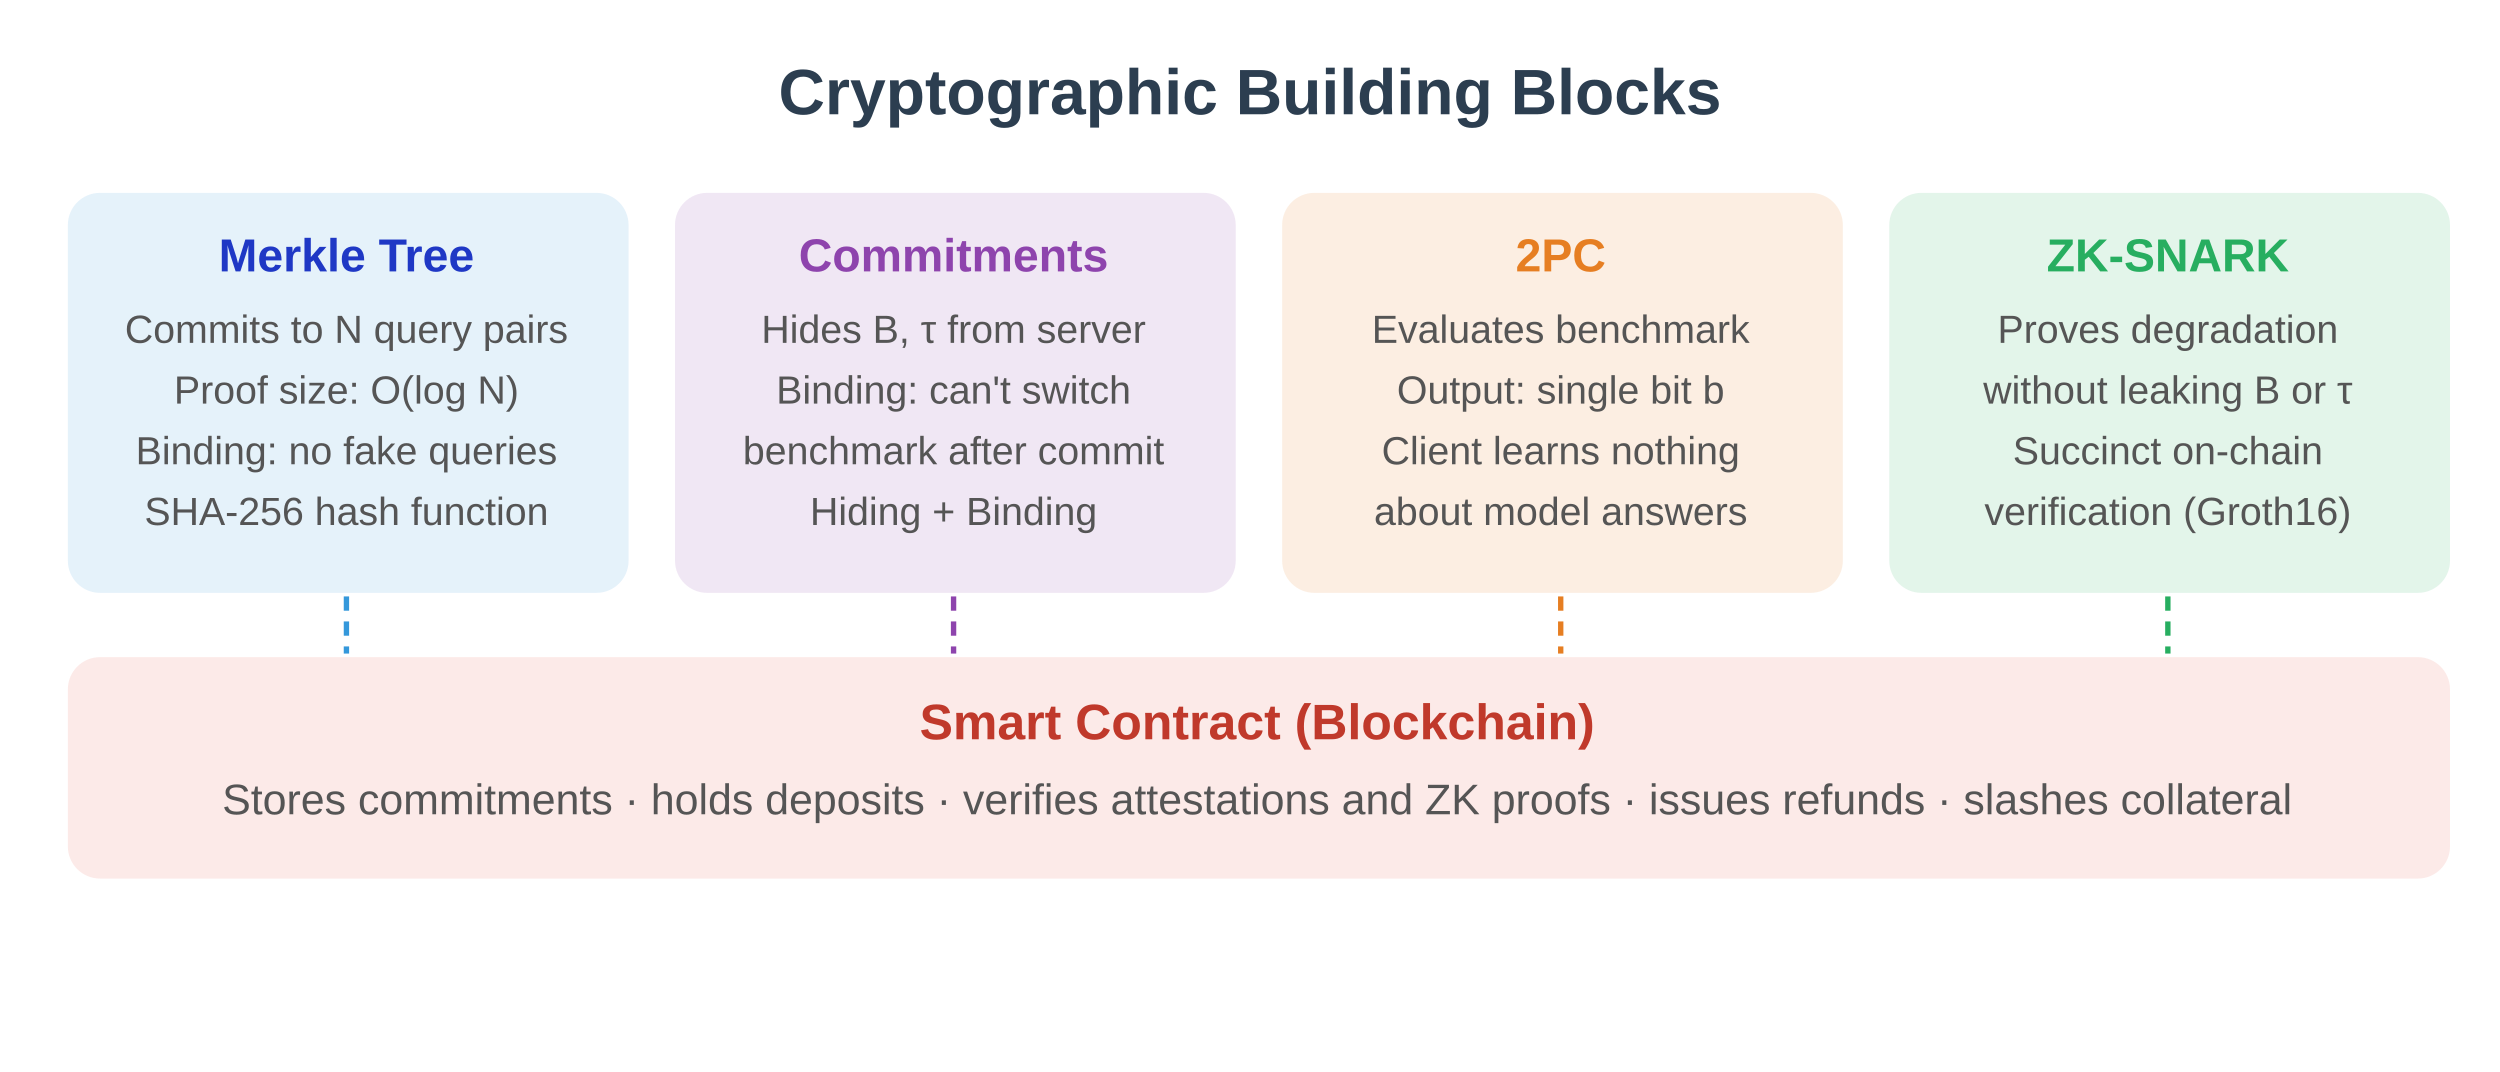
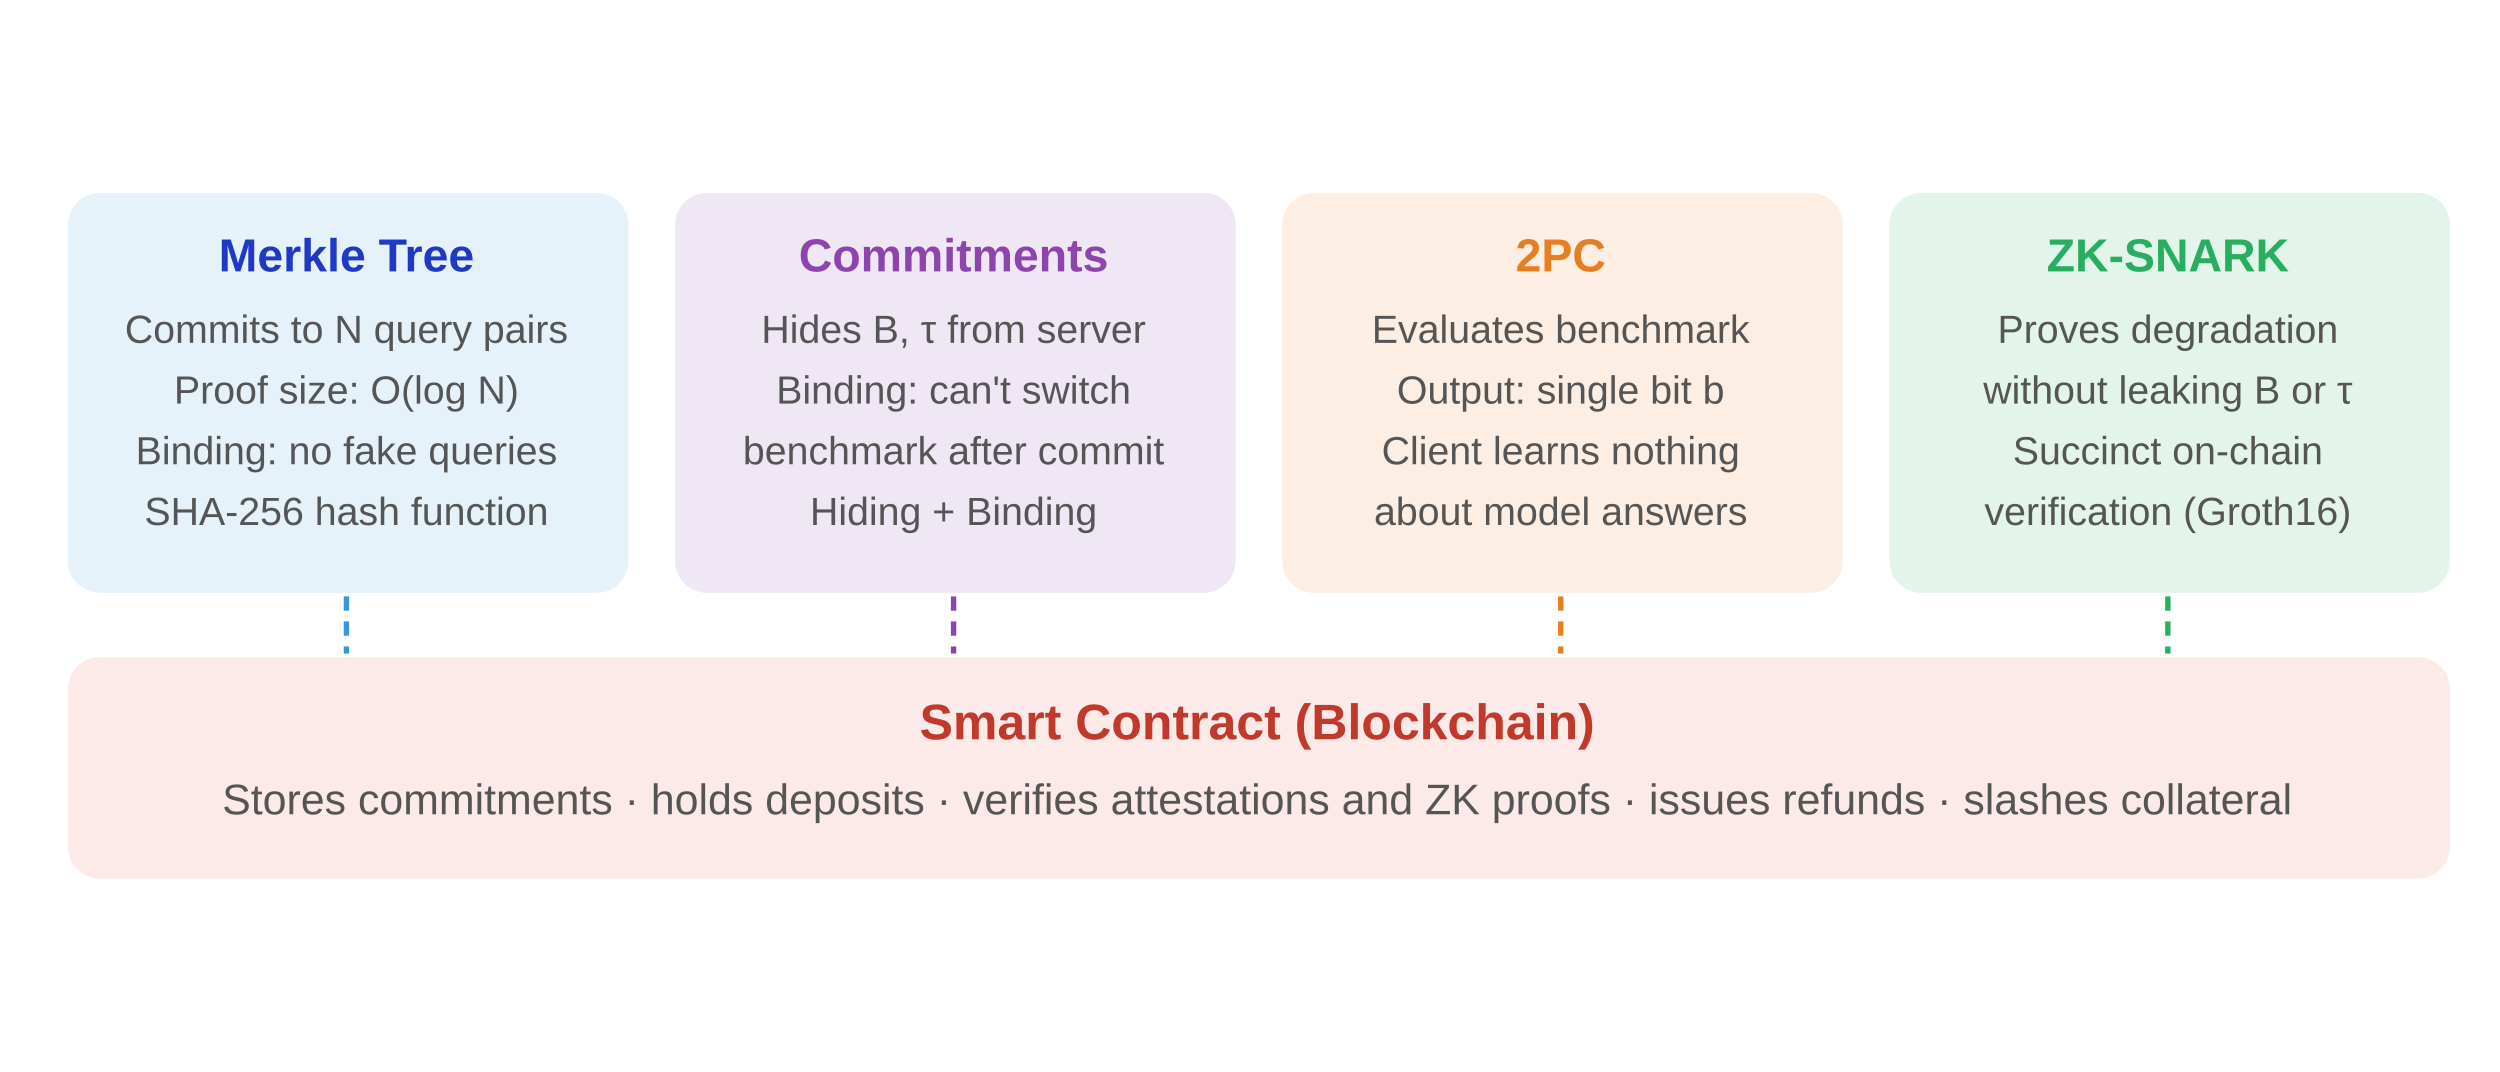
- <svg xmlns="http://www.w3.org/2000/svg" viewBox="0 0 700 300" width="700" height="300">
-   <text x="350" y="32" text-anchor="middle" font-family="Arial" font-size="18" font-weight="bold" fill="#2c3e50">Cryptographic Building Blocks</text>
-   <rect x="20" y="55" width="155" height="110" rx="8" fill="#3498db" opacity="0.13" stroke="#3498db" stroke-width="2" />
-   <text x="97" y="76" text-anchor="middle" font-family="Arial" font-size="13" font-weight="bold" fill="#1f38c5">Merkle Tree</text>
-   <text x="97" y="96" text-anchor="middle" font-family="Arial" font-size="11" fill="#555">Commits to N query pairs</text>
-   <text x="97" y="113" text-anchor="middle" font-family="Arial" font-size="11" fill="#555">Proof size: O(log N)</text>
-   <text x="97" y="130" text-anchor="middle" font-family="Arial" font-size="11" fill="#555">Binding: no fake queries</text>
-   <text x="97" y="147" text-anchor="middle" font-family="Arial" font-size="11" fill="#555">SHA-256 hash function</text>
-   <rect x="190" y="55" width="155" height="110" rx="8" fill="#8e44ad" opacity="0.13" stroke="#8e44ad" stroke-width="2" />
-   <text x="267" y="76" text-anchor="middle" font-family="Arial" font-size="13" font-weight="bold" fill="#8e44ad">Commitments</text>
-   <text x="267" y="96" text-anchor="middle" font-family="Arial" font-size="11" fill="#555">Hides B, τ from server</text>
-   <text x="267" y="113" text-anchor="middle" font-family="Arial" font-size="11" fill="#555">Binding: can't switch</text>
-   <text x="267" y="130" text-anchor="middle" font-family="Arial" font-size="11" fill="#555">benchmark after commit</text>
-   <text x="267" y="147" text-anchor="middle" font-family="Arial" font-size="11" fill="#555">Hiding + Binding</text>
-   <rect x="360" y="55" width="155" height="110" rx="8" fill="#e67e22" opacity="0.13" stroke="#e67e22" stroke-width="2" />
-   <text x="437" y="76" text-anchor="middle" font-family="Arial" font-size="13" font-weight="bold" fill="#e67e22">2PC</text>
-   <text x="437" y="96" text-anchor="middle" font-family="Arial" font-size="11" fill="#555">Evaluates benchmark</text>
-   <text x="437" y="113" text-anchor="middle" font-family="Arial" font-size="11" fill="#555">Output: single bit b</text>
-   <text x="437" y="130" text-anchor="middle" font-family="Arial" font-size="11" fill="#555">Client learns nothing</text>
-   <text x="437" y="147" text-anchor="middle" font-family="Arial" font-size="11" fill="#555">about model answers</text>
-   <rect x="530" y="55" width="155" height="110" rx="8" fill="#27ae60" opacity="0.13" stroke="#27ae60" stroke-width="2" />
-   <text x="607" y="76" text-anchor="middle" font-family="Arial" font-size="13" font-weight="bold" fill="#27ae60">ZK-SNARK</text>
-   <text x="607" y="96" text-anchor="middle" font-family="Arial" font-size="11" fill="#555">Proves degradation</text>
-   <text x="607" y="113" text-anchor="middle" font-family="Arial" font-size="11" fill="#555">without leaking B or τ</text>
-   <text x="607" y="130" text-anchor="middle" font-family="Arial" font-size="11" fill="#555">Succinct on-chain</text>
-   <text x="607" y="147" text-anchor="middle" font-family="Arial" font-size="11" fill="#555">verification (Groth16)</text>
-   <rect x="20" y="185" width="665" height="60" rx="8" fill="#e74c3c" opacity="0.12" stroke="#e74c3c" stroke-width="2" />
-   <text x="352" y="207" text-anchor="middle" font-family="Arial" font-size="14" font-weight="bold" fill="#c0392b">Smart Contract (Blockchain)</text>
-   <text x="352" y="228" text-anchor="middle" font-family="Arial" font-size="12" fill="#555">Stores commitments · holds deposits · verifies attestations and ZK proofs · issues refunds · slashes collateral</text>
-   <line x1="97" y1="167" x2="97" y2="183" stroke="#3498db" stroke-width="1.5" stroke-dasharray="4,3" />
-   <line x1="267" y1="167" x2="267" y2="183" stroke="#8e44ad" stroke-width="1.5" stroke-dasharray="4,3" />
-   <line x1="437" y1="167" x2="437" y2="183" stroke="#e67e22" stroke-width="1.5" stroke-dasharray="4,3" />
-   <line x1="607" y1="167" x2="607" y2="183" stroke="#27ae60" stroke-width="1.5" stroke-dasharray="4,3" />
+ <svg xmlns="http://www.w3.org/2000/svg" viewBox="0 0 700 300" width="700" height="300" version="1.1" id="svg26">
+   <defs id="defs26" />
+   <rect x="20" y="55" width="155" height="110" rx="8" fill="#3498db" opacity="0.13" stroke="#3498db" stroke-width="2" id="rect1" />
+   <text x="97" y="76" text-anchor="middle" font-family="Arial" font-size="13" font-weight="bold" fill="#1f38c5" id="text2">Merkle Tree</text>
+   <text x="97" y="96" text-anchor="middle" font-family="Arial" font-size="11" fill="#555" id="text3">Commits to N query pairs</text>
+   <text x="97" y="113" text-anchor="middle" font-family="Arial" font-size="11" fill="#555" id="text4">Proof size: O(log N)</text>
+   <text x="97" y="130" text-anchor="middle" font-family="Arial" font-size="11" fill="#555" id="text5">Binding: no fake queries</text>
+   <text x="97" y="147" text-anchor="middle" font-family="Arial" font-size="11" fill="#555" id="text6">SHA-256 hash function</text>
+   <rect x="190" y="55" width="155" height="110" rx="8" fill="#8e44ad" opacity="0.13" stroke="#8e44ad" stroke-width="2" id="rect6" />
+   <text x="267" y="76" text-anchor="middle" font-family="Arial" font-size="13" font-weight="bold" fill="#8e44ad" id="text7">Commitments</text>
+   <text x="267" y="96" text-anchor="middle" font-family="Arial" font-size="11" fill="#555" id="text8">Hides B, τ from server</text>
+   <text x="267" y="113" text-anchor="middle" font-family="Arial" font-size="11" fill="#555" id="text9">Binding: can't switch</text>
+   <text x="267" y="130" text-anchor="middle" font-family="Arial" font-size="11" fill="#555" id="text10">benchmark after commit</text>
+   <text x="267" y="147" text-anchor="middle" font-family="Arial" font-size="11" fill="#555" id="text11">Hiding + Binding</text>
+   <rect x="360" y="55" width="155" height="110" rx="8" fill="#e67e22" opacity="0.13" stroke="#e67e22" stroke-width="2" id="rect11" />
+   <text x="437" y="76" text-anchor="middle" font-family="Arial" font-size="13" font-weight="bold" fill="#e67e22" id="text12">2PC</text>
+   <text x="437" y="96" text-anchor="middle" font-family="Arial" font-size="11" fill="#555" id="text13">Evaluates benchmark</text>
+   <text x="437" y="113" text-anchor="middle" font-family="Arial" font-size="11" fill="#555" id="text14">Output: single bit b</text>
+   <text x="437" y="130" text-anchor="middle" font-family="Arial" font-size="11" fill="#555" id="text15">Client learns nothing</text>
+   <text x="437" y="147" text-anchor="middle" font-family="Arial" font-size="11" fill="#555" id="text16">about model answers</text>
+   <rect x="530" y="55" width="155" height="110" rx="8" fill="#27ae60" opacity="0.13" stroke="#27ae60" stroke-width="2" id="rect16" />
+   <text x="607" y="76" text-anchor="middle" font-family="Arial" font-size="13" font-weight="bold" fill="#27ae60" id="text17">ZK-SNARK</text>
+   <text x="607" y="96" text-anchor="middle" font-family="Arial" font-size="11" fill="#555" id="text18">Proves degradation</text>
+   <text x="607" y="113" text-anchor="middle" font-family="Arial" font-size="11" fill="#555" id="text19">without leaking B or τ</text>
+   <text x="607" y="130" text-anchor="middle" font-family="Arial" font-size="11" fill="#555" id="text20">Succinct on-chain</text>
+   <text x="607" y="147" text-anchor="middle" font-family="Arial" font-size="11" fill="#555" id="text21">verification (Groth16)</text>
+   <rect x="20" y="185" width="665" height="60" rx="8" fill="#e74c3c" opacity="0.12" stroke="#e74c3c" stroke-width="2" id="rect21" />
+   <text x="352" y="207" text-anchor="middle" font-family="Arial" font-size="14" font-weight="bold" fill="#c0392b" id="text22">Smart Contract (Blockchain)</text>
+   <text x="352" y="228" text-anchor="middle" font-family="Arial" font-size="12" fill="#555" id="text23">Stores commitments · holds deposits · verifies attestations and ZK proofs · issues refunds · slashes collateral</text>
+   <line x1="97" y1="167" x2="97" y2="183" stroke="#3498db" stroke-width="1.5" stroke-dasharray="4,3" id="line23" />
+   <line x1="267" y1="167" x2="267" y2="183" stroke="#8e44ad" stroke-width="1.5" stroke-dasharray="4,3" id="line24" />
+   <line x1="437" y1="167" x2="437" y2="183" stroke="#e67e22" stroke-width="1.5" stroke-dasharray="4,3" id="line25" />
+   <line x1="607" y1="167" x2="607" y2="183" stroke="#27ae60" stroke-width="1.5" stroke-dasharray="4,3" id="line26" />
</svg>
